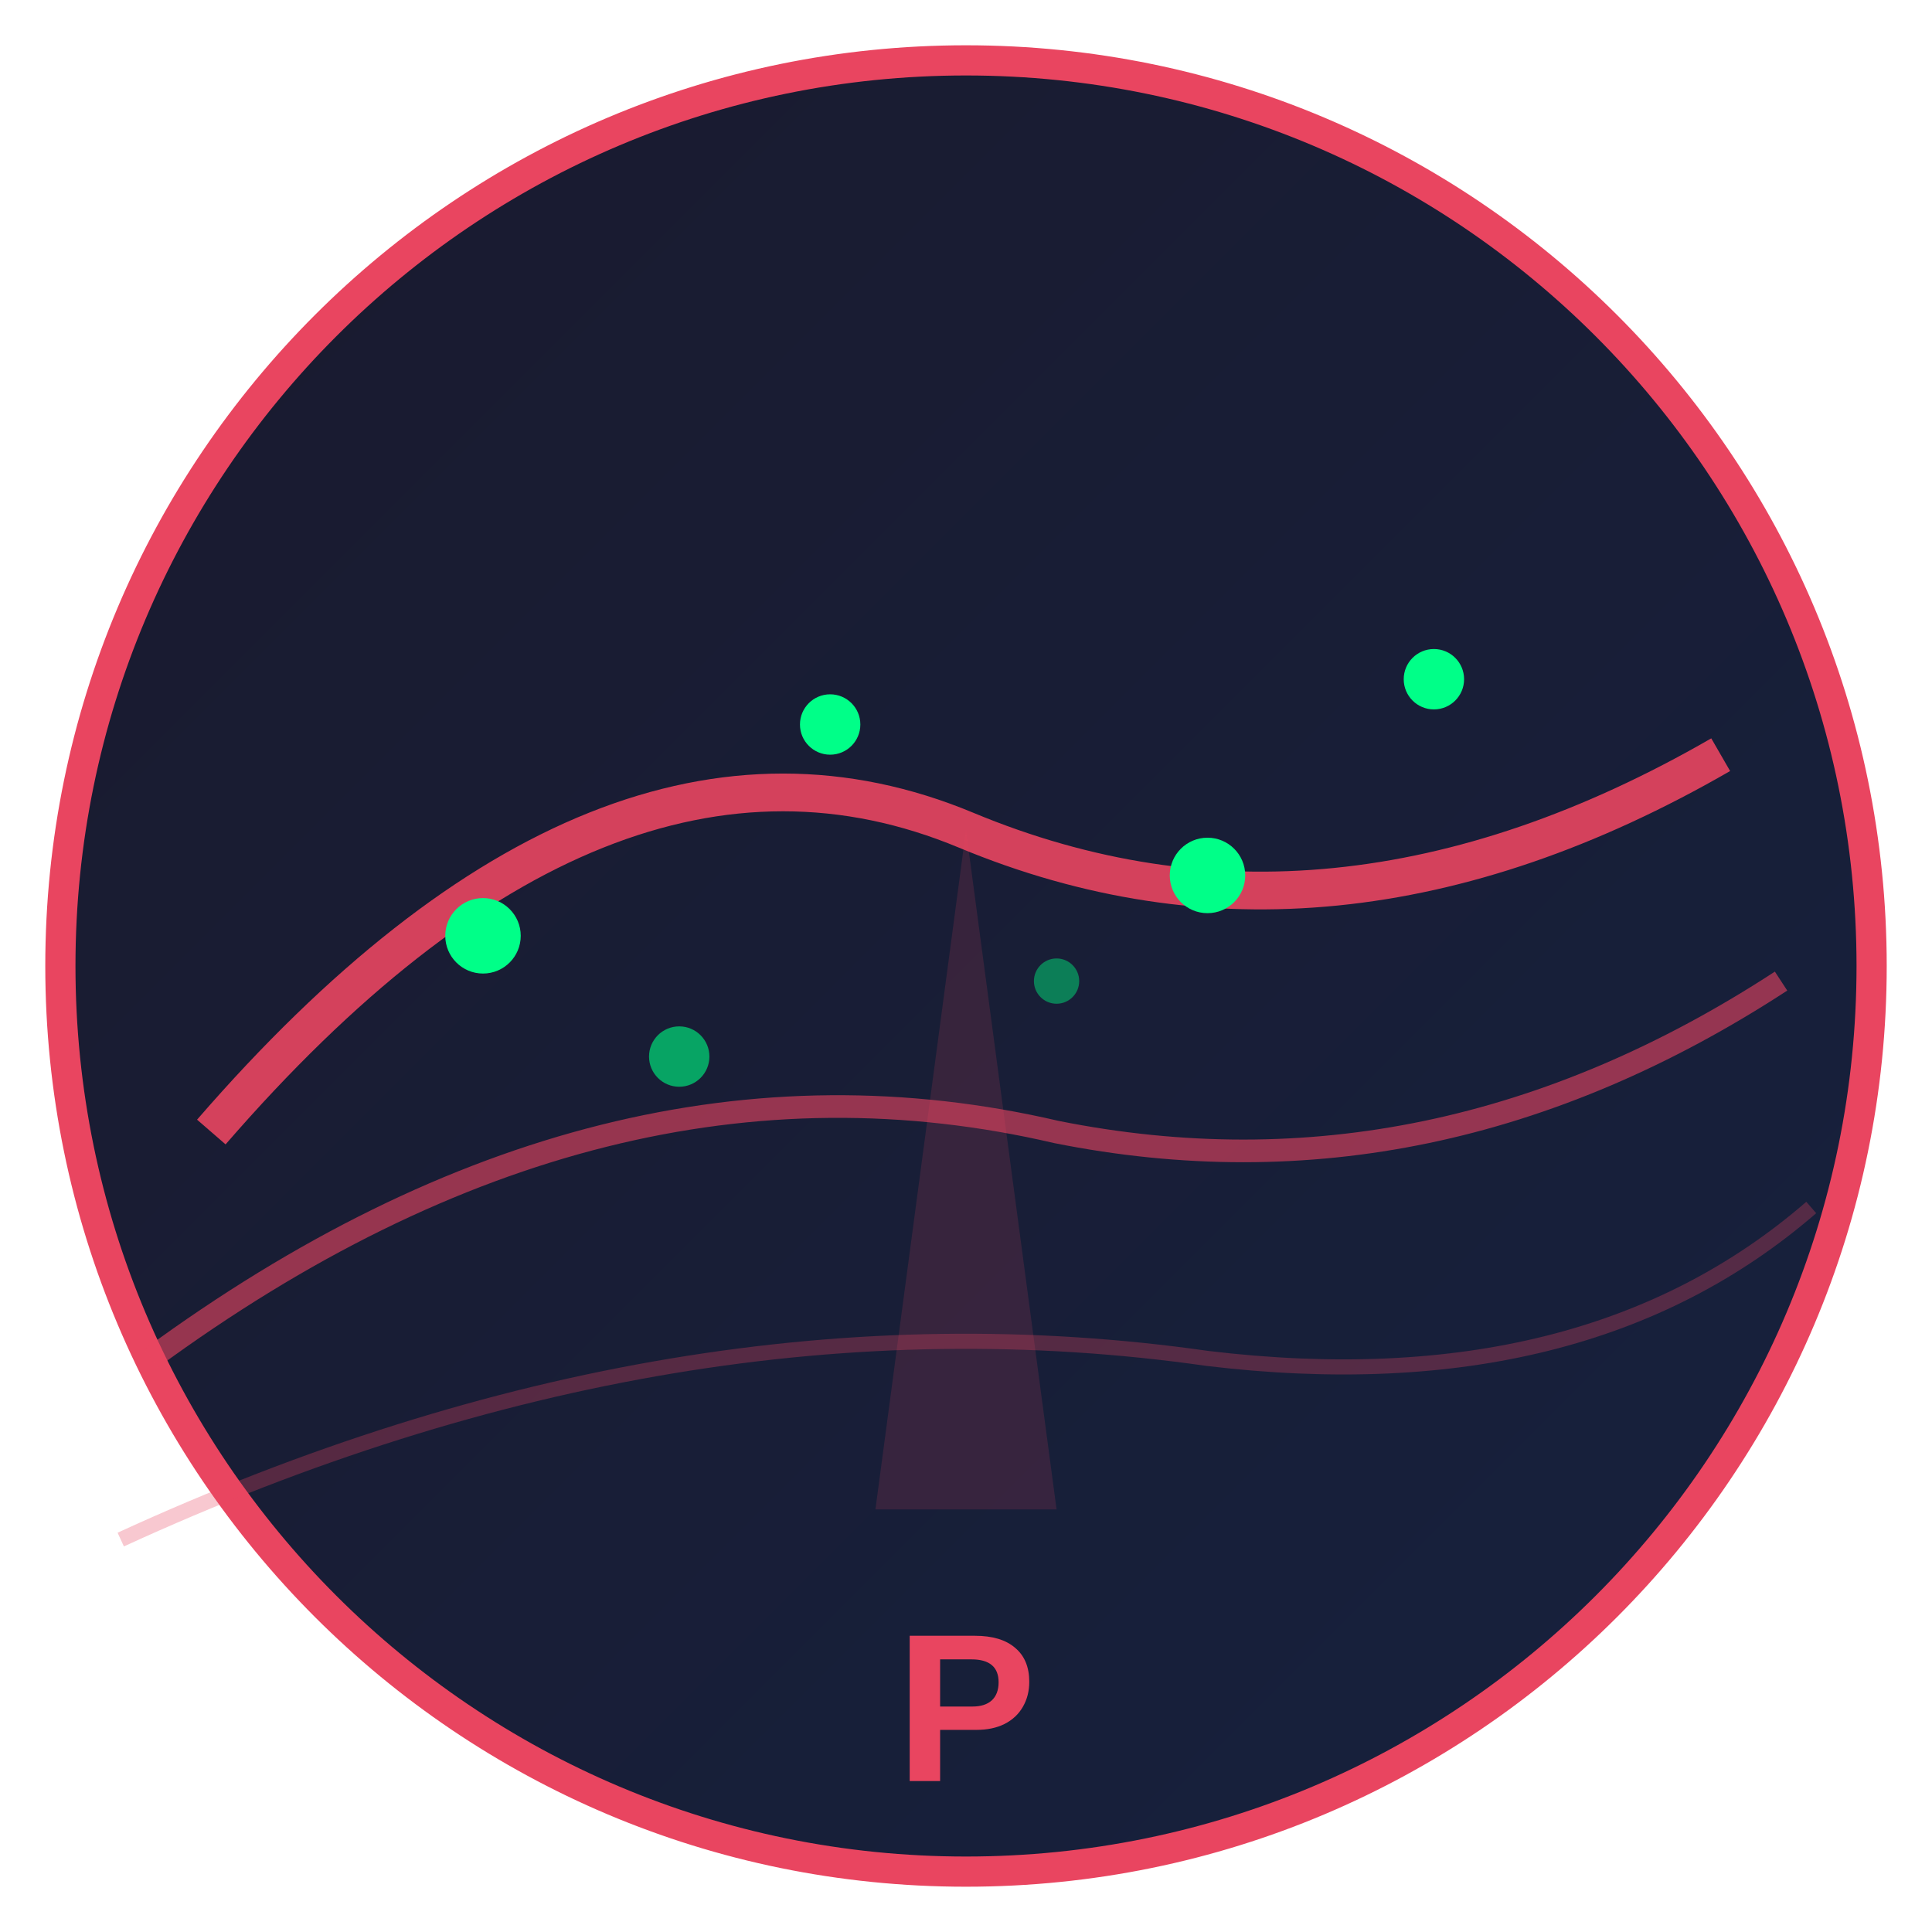
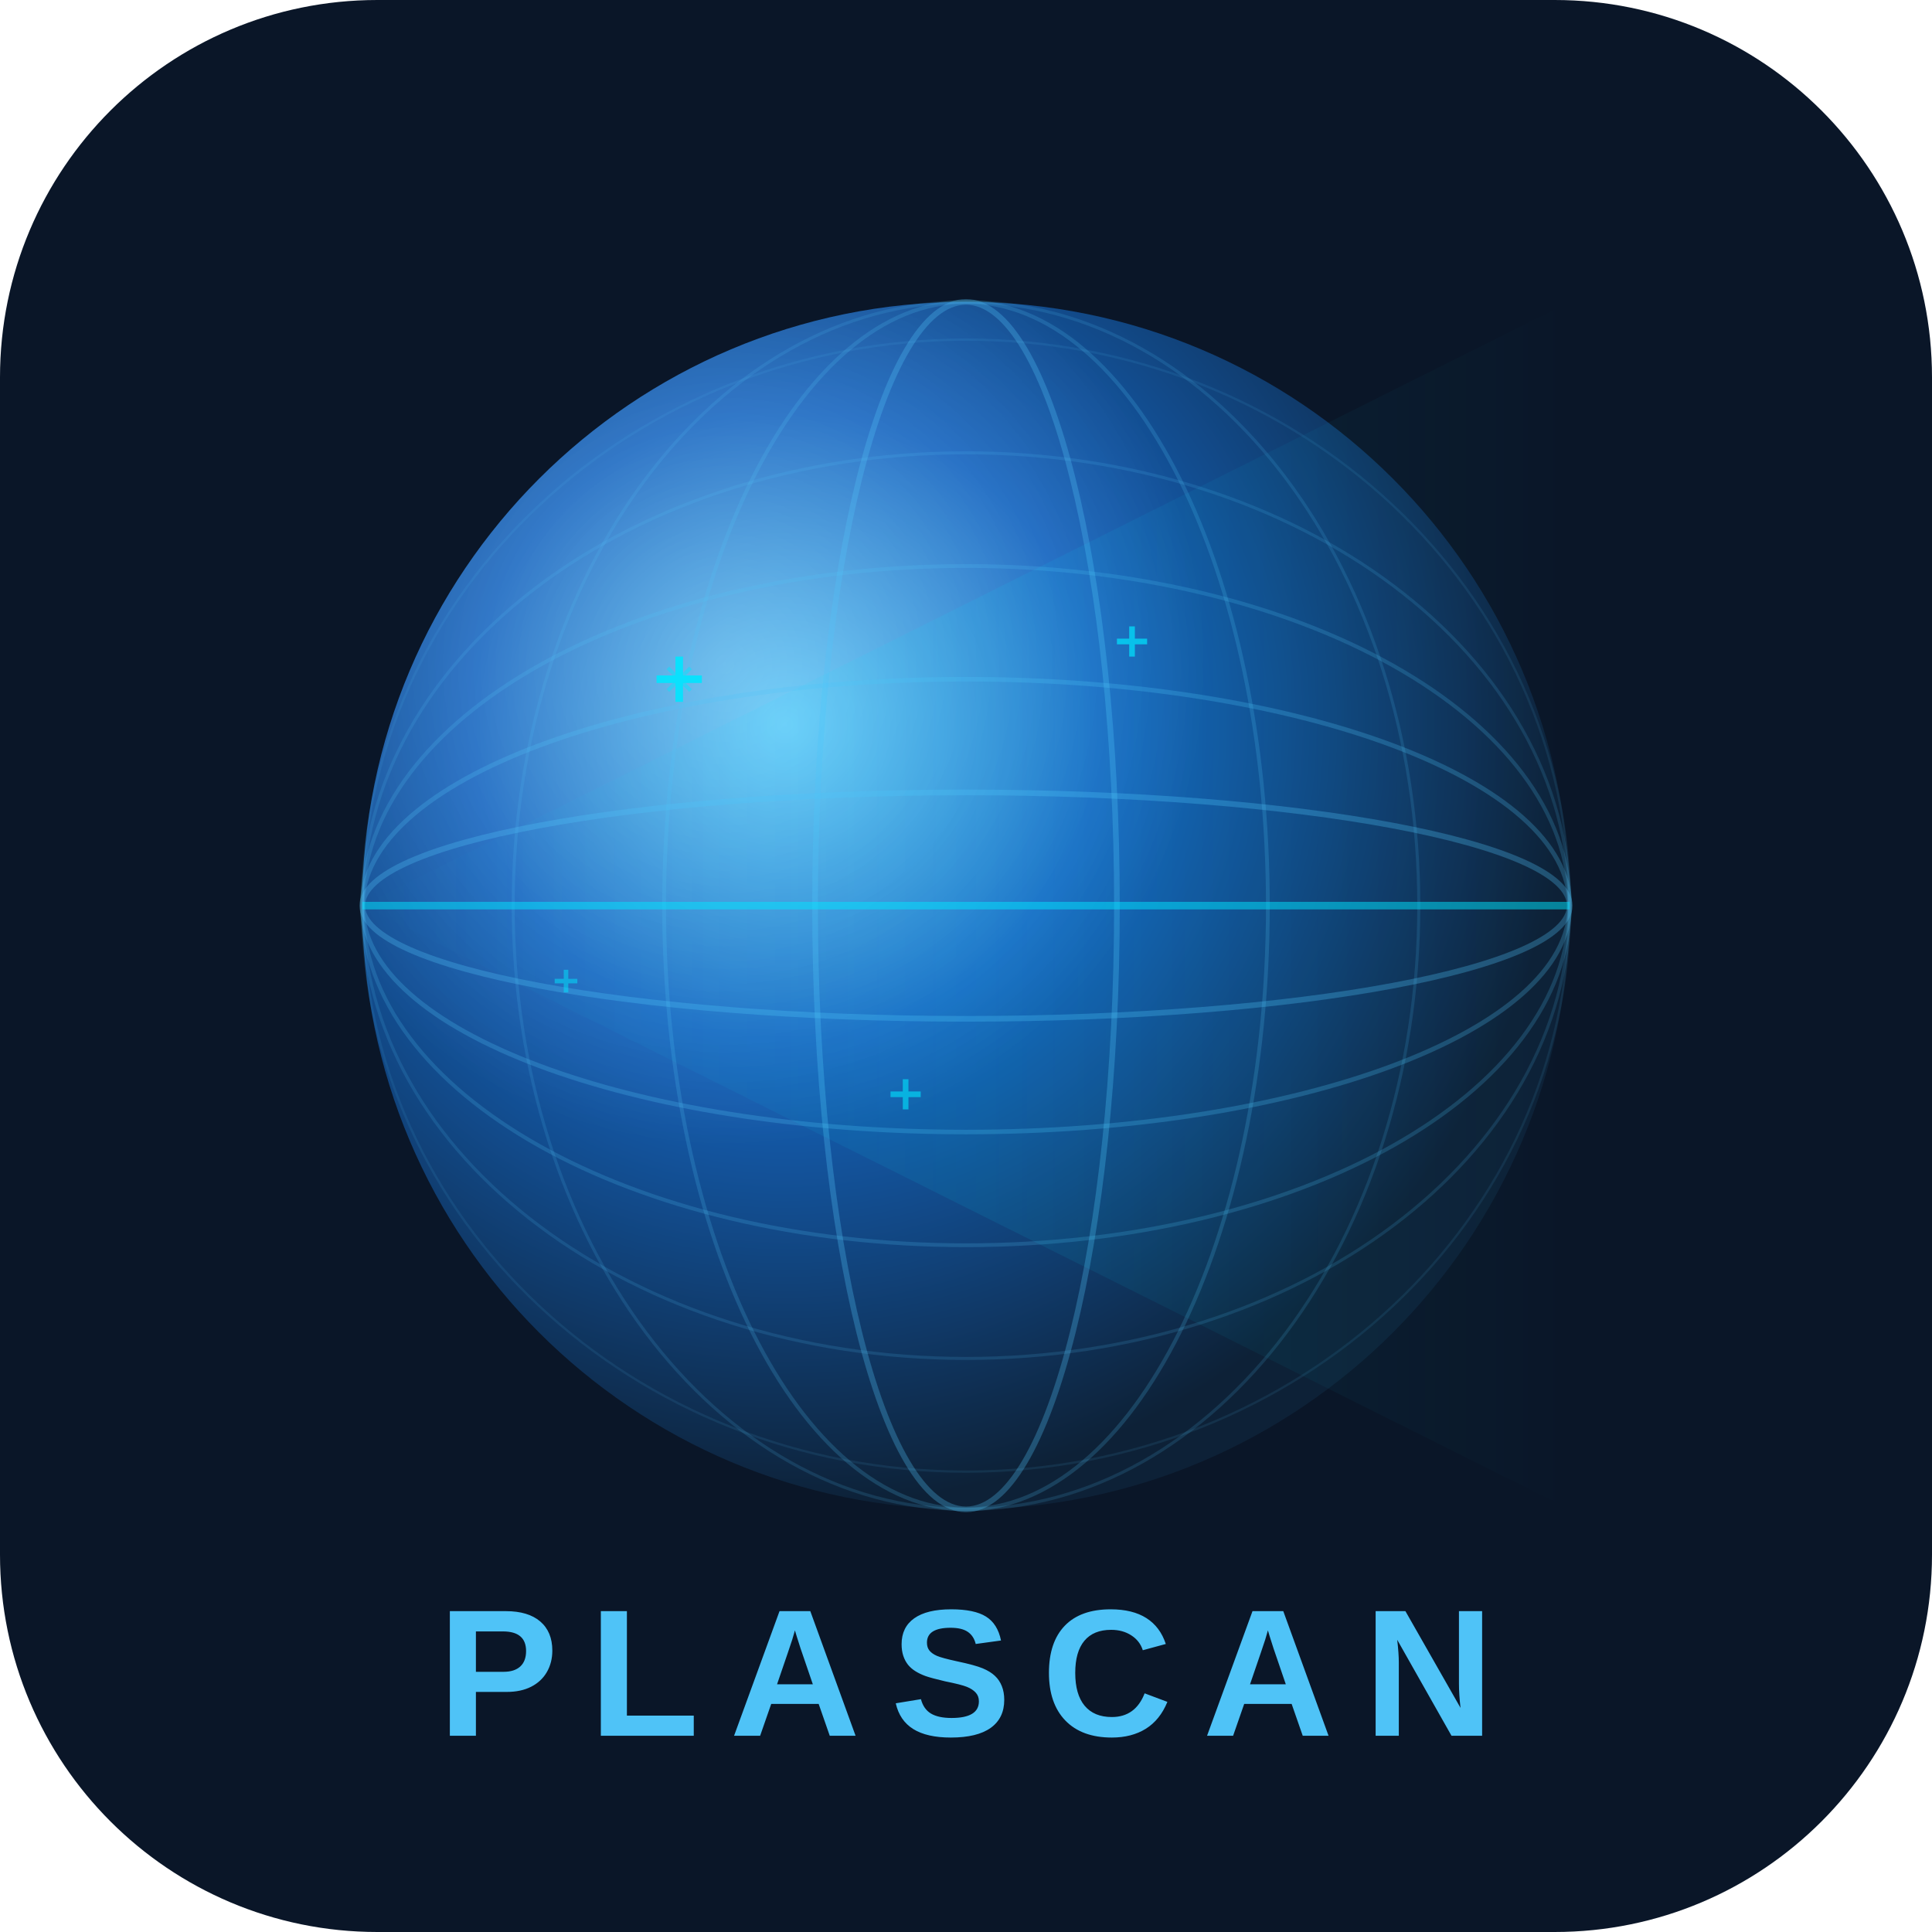
- <svg xmlns="http://www.w3.org/2000/svg" viewBox="0 0 128 128">
+ <svg xmlns="http://www.w3.org/2000/svg" viewBox="0 0 512 512">
  <defs>
-     <linearGradient id="g1" x1="0" y1="0" x2="1" y2="1">
-       <stop offset="0%" stop-color="#1a1a2e" />
-       <stop offset="100%" stop-color="#16213e" />
+     <radialGradient id="planet" cx="35%" cy="35%" r="65%">
+       <stop offset="0%" stop-color="#4fc3f7" />
+       <stop offset="40%" stop-color="#1565c0" />
+       <stop offset="100%" stop-color="#0d2137" />
+     </radialGradient>
+     <linearGradient id="beam" x1="0" y1="0" x2="1" y2="0">
+       <stop offset="0%" stop-color="#00e5ff" stop-opacity="0" />
+       <stop offset="50%" stop-color="#00e5ff" stop-opacity="0.6" />
+       <stop offset="100%" stop-color="#00e5ff" stop-opacity="0" />
    </linearGradient>
-     <linearGradient id="g2" x1="0" y1="0" x2="0" y2="1">
-       <stop offset="0%" stop-color="#0f3460" />
-       <stop offset="100%" stop-color="#533483" />
-     </linearGradient>
+     <radialGradient id="highlight" cx="30%" cy="30%" r="40%">
+       <stop offset="0%" stop-color="#ffffff" stop-opacity="0.25" />
+       <stop offset="100%" stop-color="#ffffff" stop-opacity="0" />
+     </radialGradient>
  </defs>
-   <circle cx="64" cy="64" r="60" fill="url(#g1)" stroke="#e94560" stroke-width="2" />
-   <path d="M14 75 Q40 45 64 55 Q88 65 114 50" fill="none" stroke="#e94560" stroke-width="2.5" opacity="0.9" />
-   <path d="M10 90 Q40 68 70 75 Q95 80 118 65" fill="none" stroke="#e94560" stroke-width="1.5" opacity="0.6" />
-   <path d="M8 102 Q45 85 80 90 Q105 93 120 80" fill="none" stroke="#e94560" stroke-width="1" opacity="0.3" />
-   <polygon points="64,55 58,100 70,100" fill="#e94560" opacity="0.15" />
-   <circle cx="32" cy="62" r="2.5" fill="#00ff88" />
-   <circle cx="55" cy="48" r="2" fill="#00ff88" />
-   <circle cx="80" cy="58" r="2.5" fill="#00ff88" />
-   <circle cx="95" cy="45" r="2" fill="#00ff88" />
-   <circle cx="45" cy="70" r="2" fill="#00dd77" opacity="0.7" />
-   <circle cx="70" cy="65" r="1.5" fill="#00dd77" opacity="0.5" />
-   <text x="64" y="118" text-anchor="middle" font-family="Arial,sans-serif" font-weight="bold" font-size="14" fill="#e94560">P</text>
+   <rect width="512" height="512" rx="100" fill="#0a1628" />
+   <circle cx="256" cy="240" r="160" fill="url(#planet)" />
+   <circle cx="256" cy="240" r="160" fill="url(#highlight)" />
+   <ellipse cx="256" cy="240" rx="160" ry="30" fill="none" stroke="#4fc3f7" stroke-width="1.5" opacity="0.3" />
+   <ellipse cx="256" cy="240" rx="160" ry="60" fill="none" stroke="#4fc3f7" stroke-width="1.2" opacity="0.25" />
+   <ellipse cx="256" cy="240" rx="160" ry="90" fill="none" stroke="#4fc3f7" stroke-width="1" opacity="0.2" />
+   <ellipse cx="256" cy="240" rx="160" ry="120" fill="none" stroke="#4fc3f7" stroke-width="0.8" opacity="0.15" />
+   <ellipse cx="256" cy="240" rx="160" ry="150" fill="none" stroke="#4fc3f7" stroke-width="0.6" opacity="0.1" />
+   <ellipse cx="256" cy="240" rx="40" ry="160" fill="none" stroke="#4fc3f7" stroke-width="1.5" opacity="0.3" />
+   <ellipse cx="256" cy="240" rx="80" ry="160" fill="none" stroke="#4fc3f7" stroke-width="1" opacity="0.2" />
+   <ellipse cx="256" cy="240" rx="120" ry="160" fill="none" stroke="#4fc3f7" stroke-width="0.8" opacity="0.15" />
+   <polygon points="96,240 416,80 416,400" fill="url(#beam)" opacity="0.15" />
+   <line x1="96" y1="240" x2="416" y2="240" stroke="#00e5ff" stroke-width="2" opacity="0.5" />
+   <g transform="translate(180, 180)" stroke="#00e5ff" stroke-width="2" opacity="0.9">
+     <line x1="-6" y1="0" x2="6" y2="0" />
+     <line x1="0" y1="-6" x2="0" y2="6" />
+     <line x1="-3" y1="-3" x2="3" y2="3" stroke-width="1" opacity="0.5" />
+     <line x1="3" y1="-3" x2="-3" y2="3" stroke-width="1" opacity="0.5" />
+   </g>
+   <g transform="translate(300, 170)" stroke="#00e5ff" stroke-width="1.5" opacity="0.7">
+     <line x1="-4" y1="0" x2="4" y2="0" />
+     <line x1="0" y1="-4" x2="0" y2="4" />
+   </g>
+   <g transform="translate(240, 290)" stroke="#00e5ff" stroke-width="1.5" opacity="0.6">
+     <line x1="-4" y1="0" x2="4" y2="0" />
+     <line x1="0" y1="-4" x2="0" y2="4" />
+   </g>
+   <g transform="translate(150, 260)" stroke="#00e5ff" stroke-width="1.2" opacity="0.5">
+     <line x1="-3" y1="0" x2="3" y2="0" />
+     <line x1="0" y1="-3" x2="0" y2="3" />
+   </g>
+   <text x="256" y="460" text-anchor="middle" font-family="'Segoe UI',Arial,sans-serif" font-weight="700" font-size="48" letter-spacing="8" fill="#4fc3f7">PLASCAN</text>
</svg>
